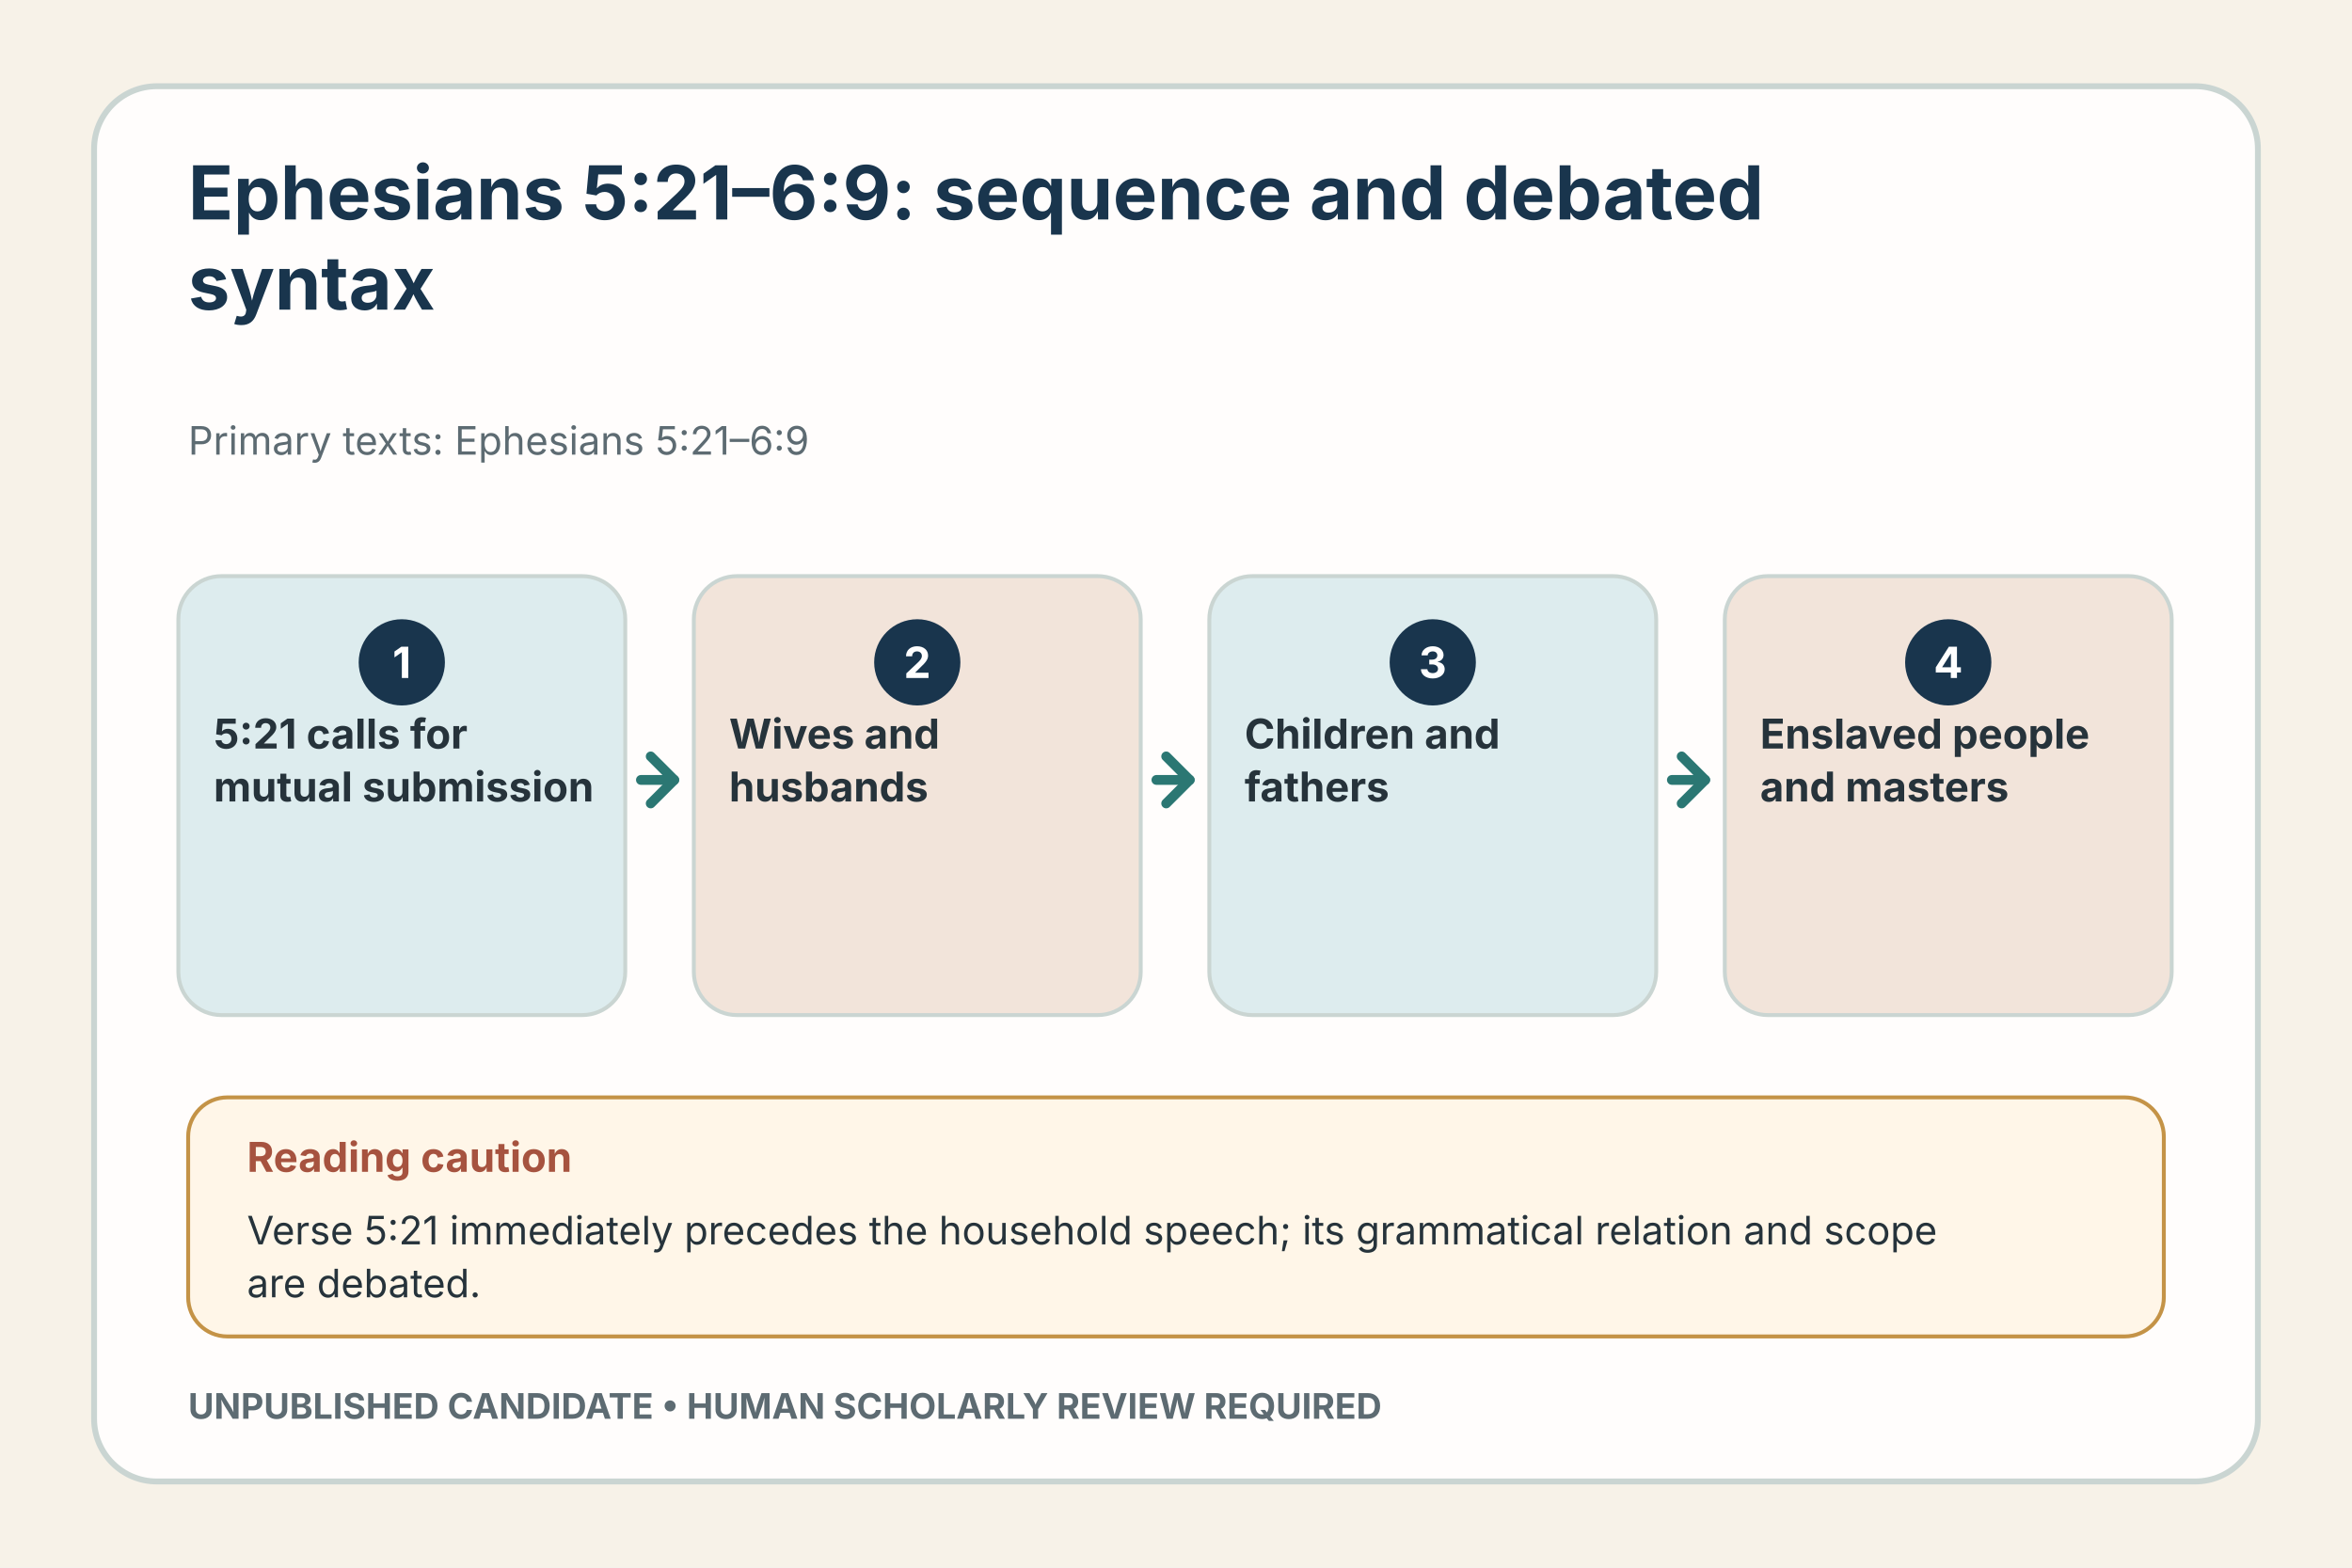
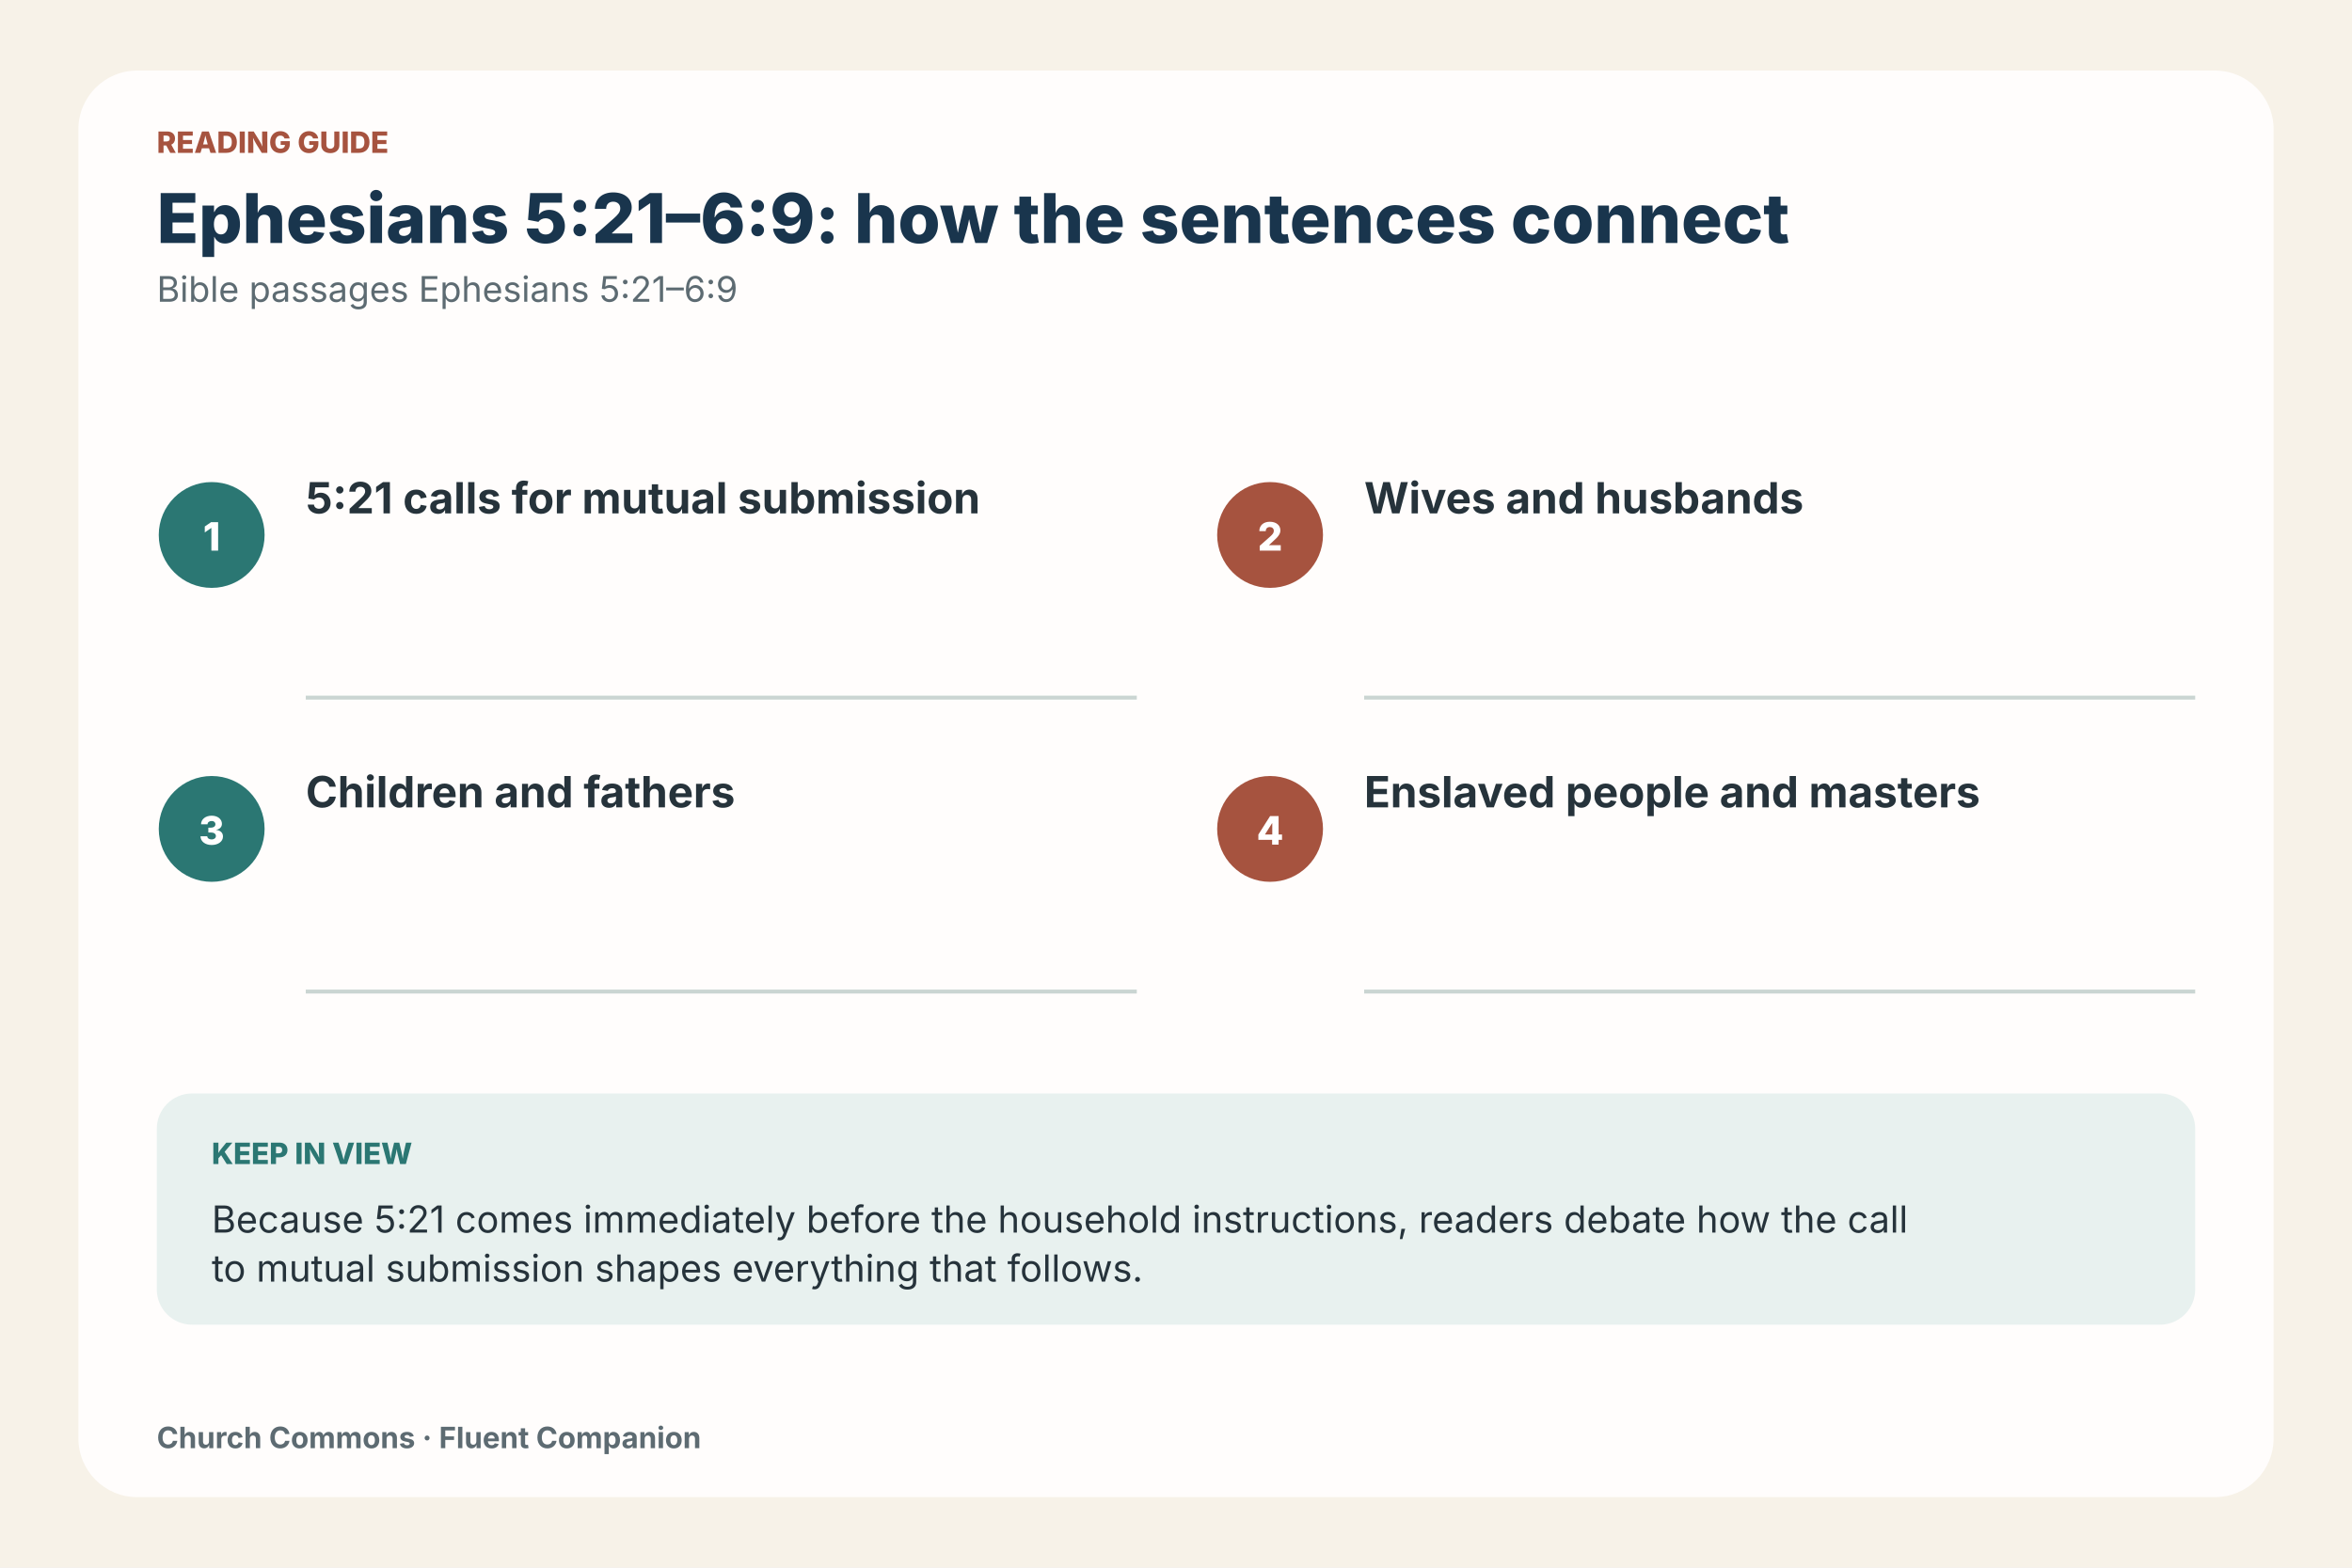
<svg xmlns="http://www.w3.org/2000/svg" width="1200" height="800" viewBox="0 0 1200 800" role="img" aria-labelledby="title desc">
  <rect width="1200" height="800" fill="#F7F2E8" />
  <style>text { font-family: Inter, system-ui, -apple-system, BlinkMacSystemFont, "Segoe UI", sans-serif; }</style>
-   <rect x="48" y="44" width="1104" height="712" rx="32" fill="#FFFDFC" stroke="#CAD5D2" stroke-width="3" />
-   <text x="96" y="112" font-size="38" font-weight="750" fill="#19354D" text-anchor="start">
-     <tspan x="96" dy="0">Ephesians 5:21–6:9: sequence and debated</tspan>
-     <tspan x="96" dy="46">syntax</tspan>
+   <rect x="40" y="36" width="1120" height="728" rx="30" fill="#FFFDFC" />
+   <text x="80" y="78" font-size="15" font-weight="800" fill="#A6533F" text-anchor="start">
+     <tspan x="80" dy="0">READING GUIDE</tspan>
  </text>
-   <text x="96" y="232" font-size="20" font-weight="400" fill="#5D6B72" text-anchor="start">
-     <tspan x="96" dy="0">Primary texts: Ephesians 5:21–6:9</tspan>
+   <text x="80" y="124" font-size="35" font-weight="760" fill="#19354D" text-anchor="start">
+     <tspan x="80" dy="0">Ephesians 5:21–6:9: how the sentences connect</tspan>
  </text>
-   <rect x="91" y="294" width="228" height="224" rx="22" fill="#DDECEE" stroke="#CAD5D2" stroke-width="2" />
-   <circle cx="205" cy="338" r="22" fill="#19354D" />
-   <text x="205" y="346" font-size="22" font-weight="700" fill="#FFFFFF" text-anchor="middle">
-     <tspan x="205" dy="0">1</tspan>
+   <text x="80" y="154" font-size="18" font-weight="400" fill="#5D6B72" text-anchor="start">
+     <tspan x="80" dy="0">Bible passages  Ephesians 5:21–6:9</tspan>
  </text>
-   <text x="109" y="382" font-size="21" font-weight="650" fill="#26333B" text-anchor="start">
-     <tspan x="109" dy="0">5:21 calls for</tspan>
-     <tspan x="109" dy="27">mutual submission</tspan>
+   <circle cx="108" cy="273" r="27" fill="#2B7773" />
+   <text x="108" y="281" font-size="20" font-weight="800" fill="#FFFFFF" text-anchor="middle">
+     <tspan x="108" dy="0">1</tspan>
  </text>
-   <path d="M 327 398 L 344 398" stroke="#2B7773" stroke-width="5" stroke-linecap="round" />
-   <path d="M 332 386 L 344 398 L 332 410" fill="none" stroke="#2B7773" stroke-width="5" stroke-linecap="round" stroke-linejoin="round" />
-   <rect x="354" y="294" width="228" height="224" rx="22" fill="#F2E4DA" stroke="#CAD5D2" stroke-width="2" />
-   <circle cx="468" cy="338" r="22" fill="#19354D" />
-   <text x="468" y="346" font-size="22" font-weight="700" fill="#FFFFFF" text-anchor="middle">
-     <tspan x="468" dy="0">2</tspan>
+   <text x="156" y="262" font-size="22" font-weight="650" fill="#26333B" text-anchor="start">
+     <tspan x="156" dy="0">5:21 calls for mutual submission</tspan>
  </text>
-   <text x="372" y="382" font-size="21" font-weight="650" fill="#26333B" text-anchor="start">
-     <tspan x="372" dy="0">Wives and</tspan>
-     <tspan x="372" dy="27">husbands</tspan>
+   <line x1="156" y1="356" x2="580" y2="356" stroke="#CAD5D2" stroke-width="2" />
+   <circle cx="648" cy="273" r="27" fill="#A6533F" />
+   <text x="648" y="281" font-size="20" font-weight="800" fill="#FFFFFF" text-anchor="middle">
+     <tspan x="648" dy="0">2</tspan>
  </text>
-   <path d="M 590 398 L 607 398" stroke="#2B7773" stroke-width="5" stroke-linecap="round" />
-   <path d="M 595 386 L 607 398 L 595 410" fill="none" stroke="#2B7773" stroke-width="5" stroke-linecap="round" stroke-linejoin="round" />
-   <rect x="617" y="294" width="228" height="224" rx="22" fill="#DDECEE" stroke="#CAD5D2" stroke-width="2" />
-   <circle cx="731" cy="338" r="22" fill="#19354D" />
-   <text x="731" y="346" font-size="22" font-weight="700" fill="#FFFFFF" text-anchor="middle">
-     <tspan x="731" dy="0">3</tspan>
+   <text x="696" y="262" font-size="22" font-weight="650" fill="#26333B" text-anchor="start">
+     <tspan x="696" dy="0">Wives and husbands</tspan>
  </text>
-   <text x="635" y="382" font-size="21" font-weight="650" fill="#26333B" text-anchor="start">
-     <tspan x="635" dy="0">Children and</tspan>
-     <tspan x="635" dy="27">fathers</tspan>
+   <line x1="696" y1="356" x2="1120" y2="356" stroke="#CAD5D2" stroke-width="2" />
+   <circle cx="108" cy="423" r="27" fill="#2B7773" />
+   <text x="108" y="431" font-size="20" font-weight="800" fill="#FFFFFF" text-anchor="middle">
+     <tspan x="108" dy="0">3</tspan>
  </text>
-   <path d="M 853 398 L 870 398" stroke="#2B7773" stroke-width="5" stroke-linecap="round" />
-   <path d="M 858 386 L 870 398 L 858 410" fill="none" stroke="#2B7773" stroke-width="5" stroke-linecap="round" stroke-linejoin="round" />
-   <rect x="880" y="294" width="228" height="224" rx="22" fill="#F2E4DA" stroke="#CAD5D2" stroke-width="2" />
-   <circle cx="994" cy="338" r="22" fill="#19354D" />
-   <text x="994" y="346" font-size="22" font-weight="700" fill="#FFFFFF" text-anchor="middle">
-     <tspan x="994" dy="0">4</tspan>
+   <text x="156" y="412" font-size="22" font-weight="650" fill="#26333B" text-anchor="start">
+     <tspan x="156" dy="0">Children and fathers</tspan>
  </text>
-   <text x="898" y="382" font-size="21" font-weight="650" fill="#26333B" text-anchor="start">
-     <tspan x="898" dy="0">Enslaved people</tspan>
-     <tspan x="898" dy="27">and masters</tspan>
+   <line x1="156" y1="506" x2="580" y2="506" stroke="#CAD5D2" stroke-width="2" />
+   <circle cx="648" cy="423" r="27" fill="#A6533F" />
+   <text x="648" y="431" font-size="20" font-weight="800" fill="#FFFFFF" text-anchor="middle">
+     <tspan x="648" dy="0">4</tspan>
  </text>
-   <rect x="96" y="560" width="1008" height="122" rx="20" fill="#FFF6E8" stroke="#C49347" stroke-width="2" />
-   <text x="126" y="598" font-size="21" font-weight="750" fill="#A6533F" text-anchor="start">
-     <tspan x="126" dy="0">Reading caution</tspan>
+   <text x="696" y="412" font-size="22" font-weight="650" fill="#26333B" text-anchor="start">
+     <tspan x="696" dy="0">Enslaved people and masters</tspan>
  </text>
-   <text x="126" y="635" font-size="20" font-weight="400" fill="#26333B" text-anchor="start">
-     <tspan x="126" dy="0">Verse 5:21 immediately precedes the household speech; its grammatical relation and scope</tspan>
-     <tspan x="126" dy="27">are debated.</tspan>
+   <line x1="696" y1="506" x2="1120" y2="506" stroke="#CAD5D2" stroke-width="2" />
+   <rect x="80" y="558" width="1040" height="118" rx="18" fill="#E8F1EF" />
+   <text x="108" y="594" font-size="15" font-weight="800" fill="#2B7773" text-anchor="start">
+     <tspan x="108" dy="0">KEEP IN VIEW</tspan>
  </text>
-   <text x="96" y="724" font-size="18" font-weight="700" fill="#5D6B72" text-anchor="start">
-     <tspan x="96" dy="0">UNPUBLISHED CANDIDATE • HUMAN SCHOLARLY REVIEW REQUIRED</tspan>
+   <text x="108" y="629" font-size="19" font-weight="400" fill="#26333B" text-anchor="start">
+     <tspan x="108" dy="0">Because 5:21 comes immediately before the household instructions, readers debate how the call</tspan>
+     <tspan x="108" dy="25">to mutual submission shapes everything that follows.</tspan>
+   </text>
+   <text x="80" y="739" font-size="15" font-weight="650" fill="#5D6B72" text-anchor="start">
+     <tspan x="80" dy="0">Church Commons · Fluent Companion</tspan>
  </text>
</svg>
